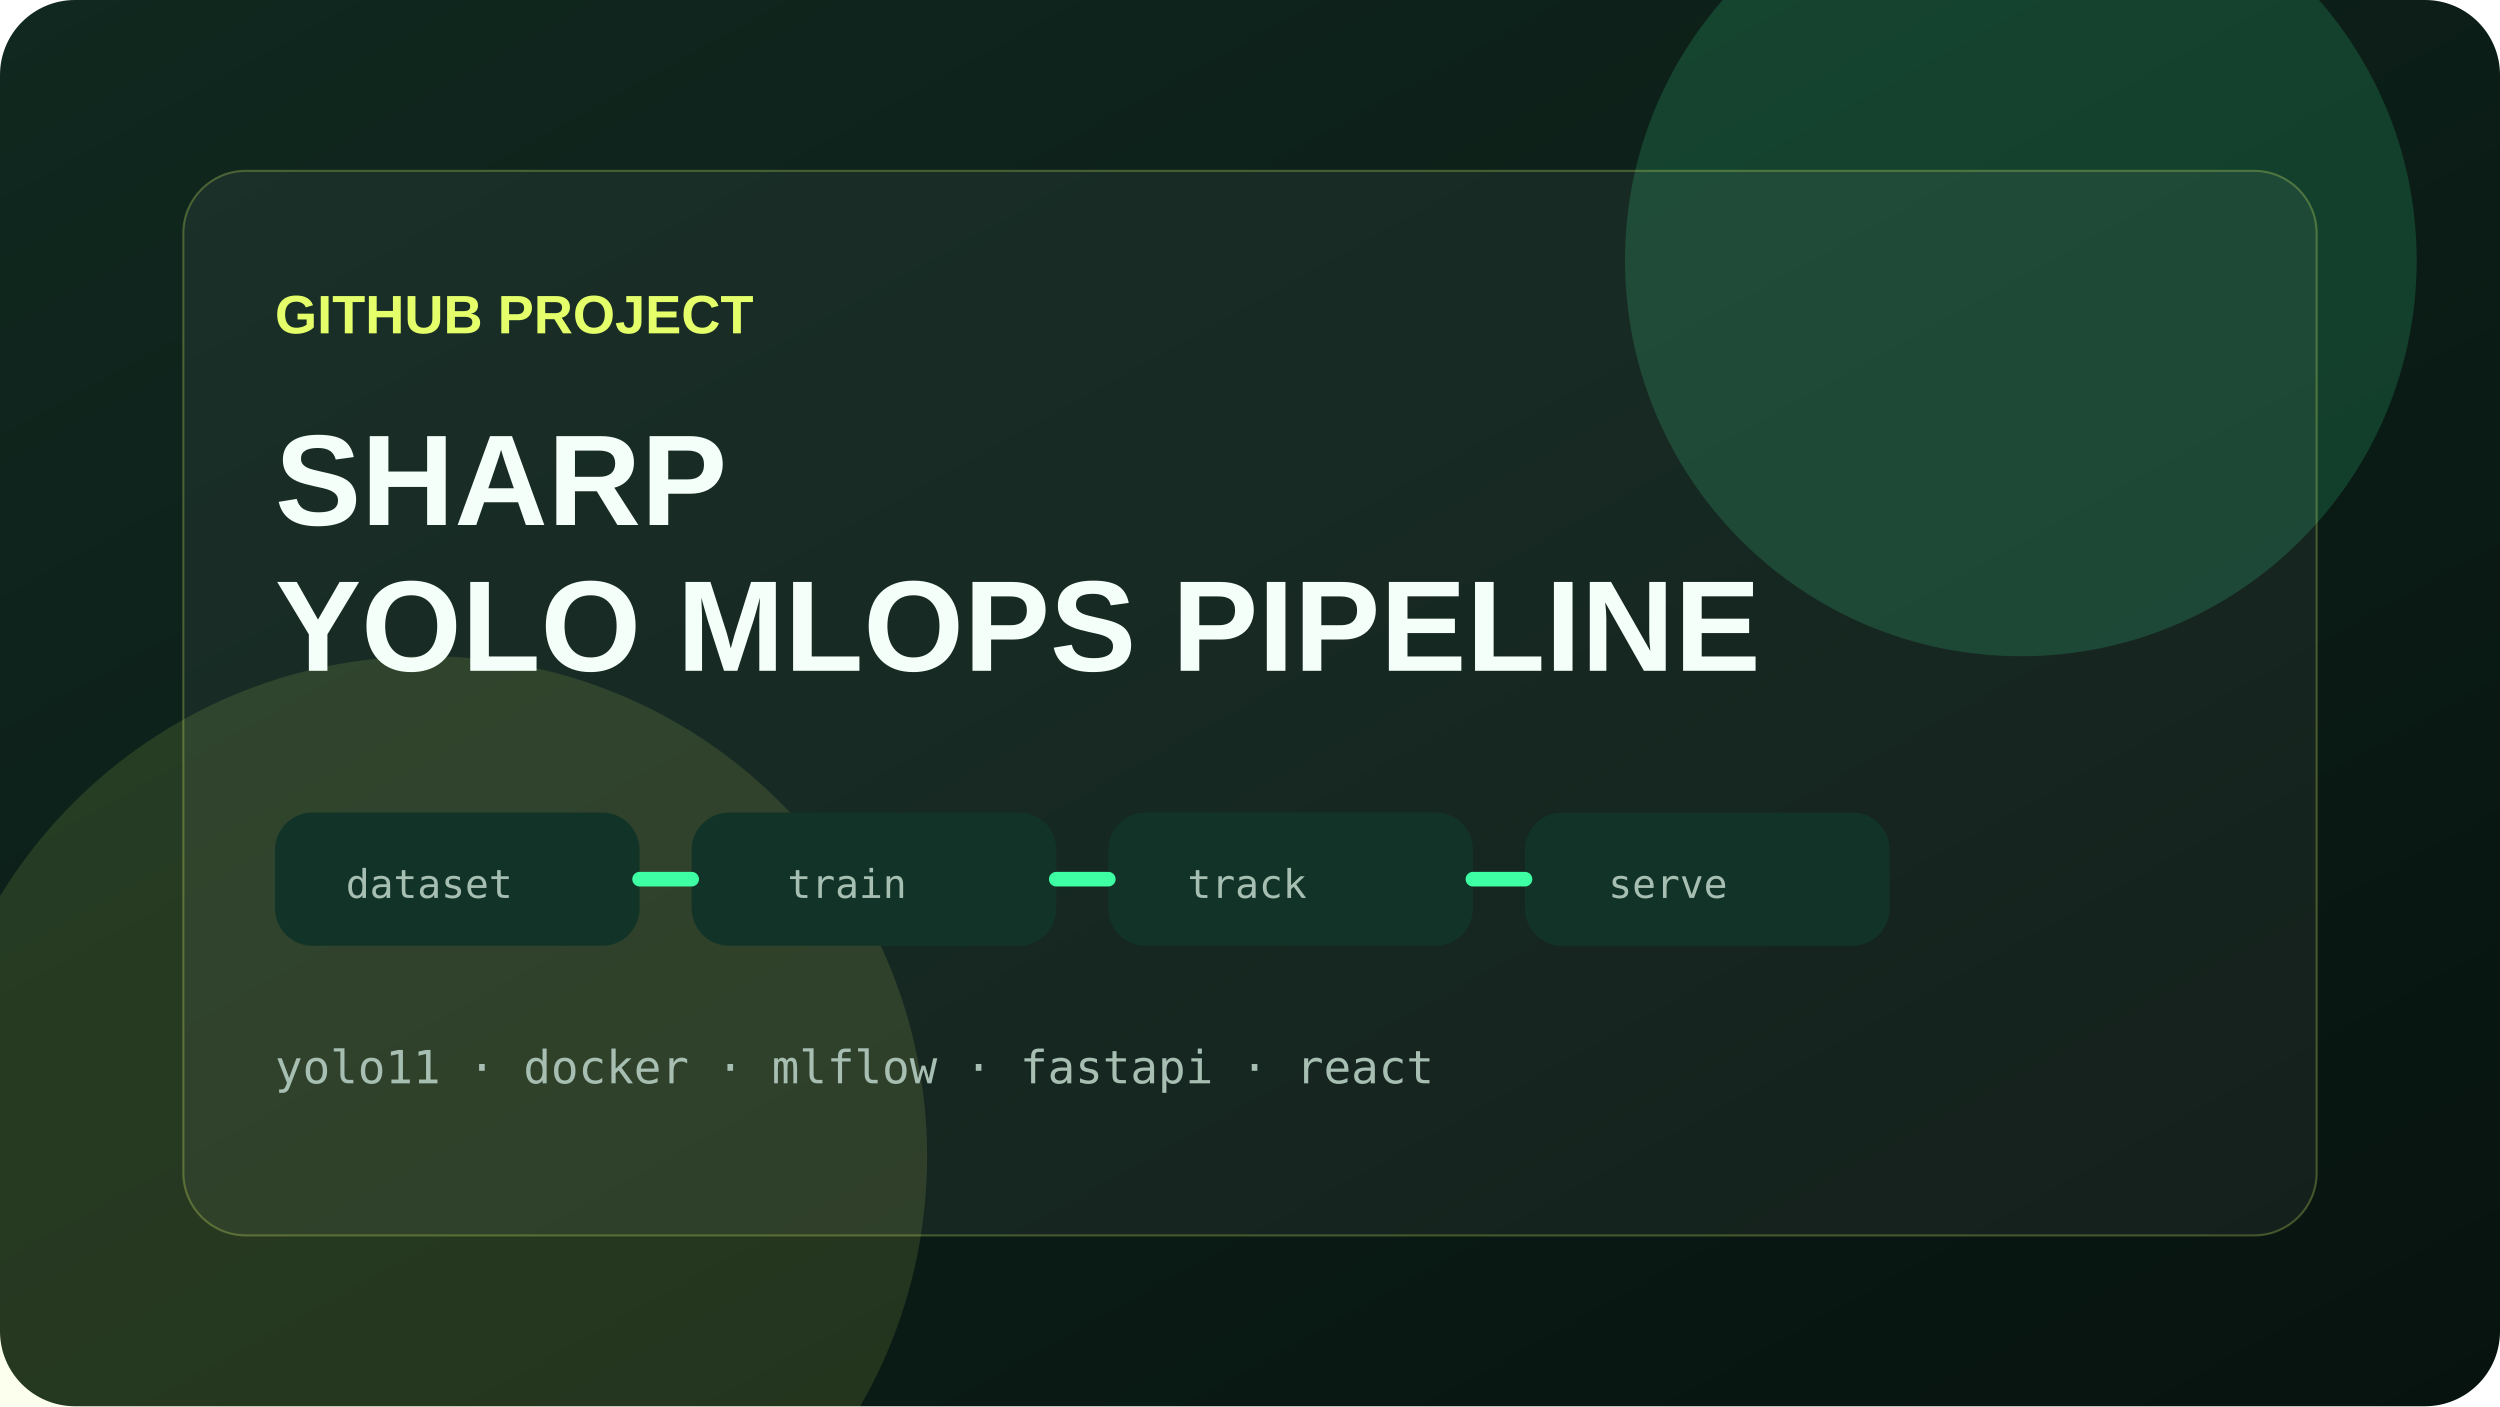
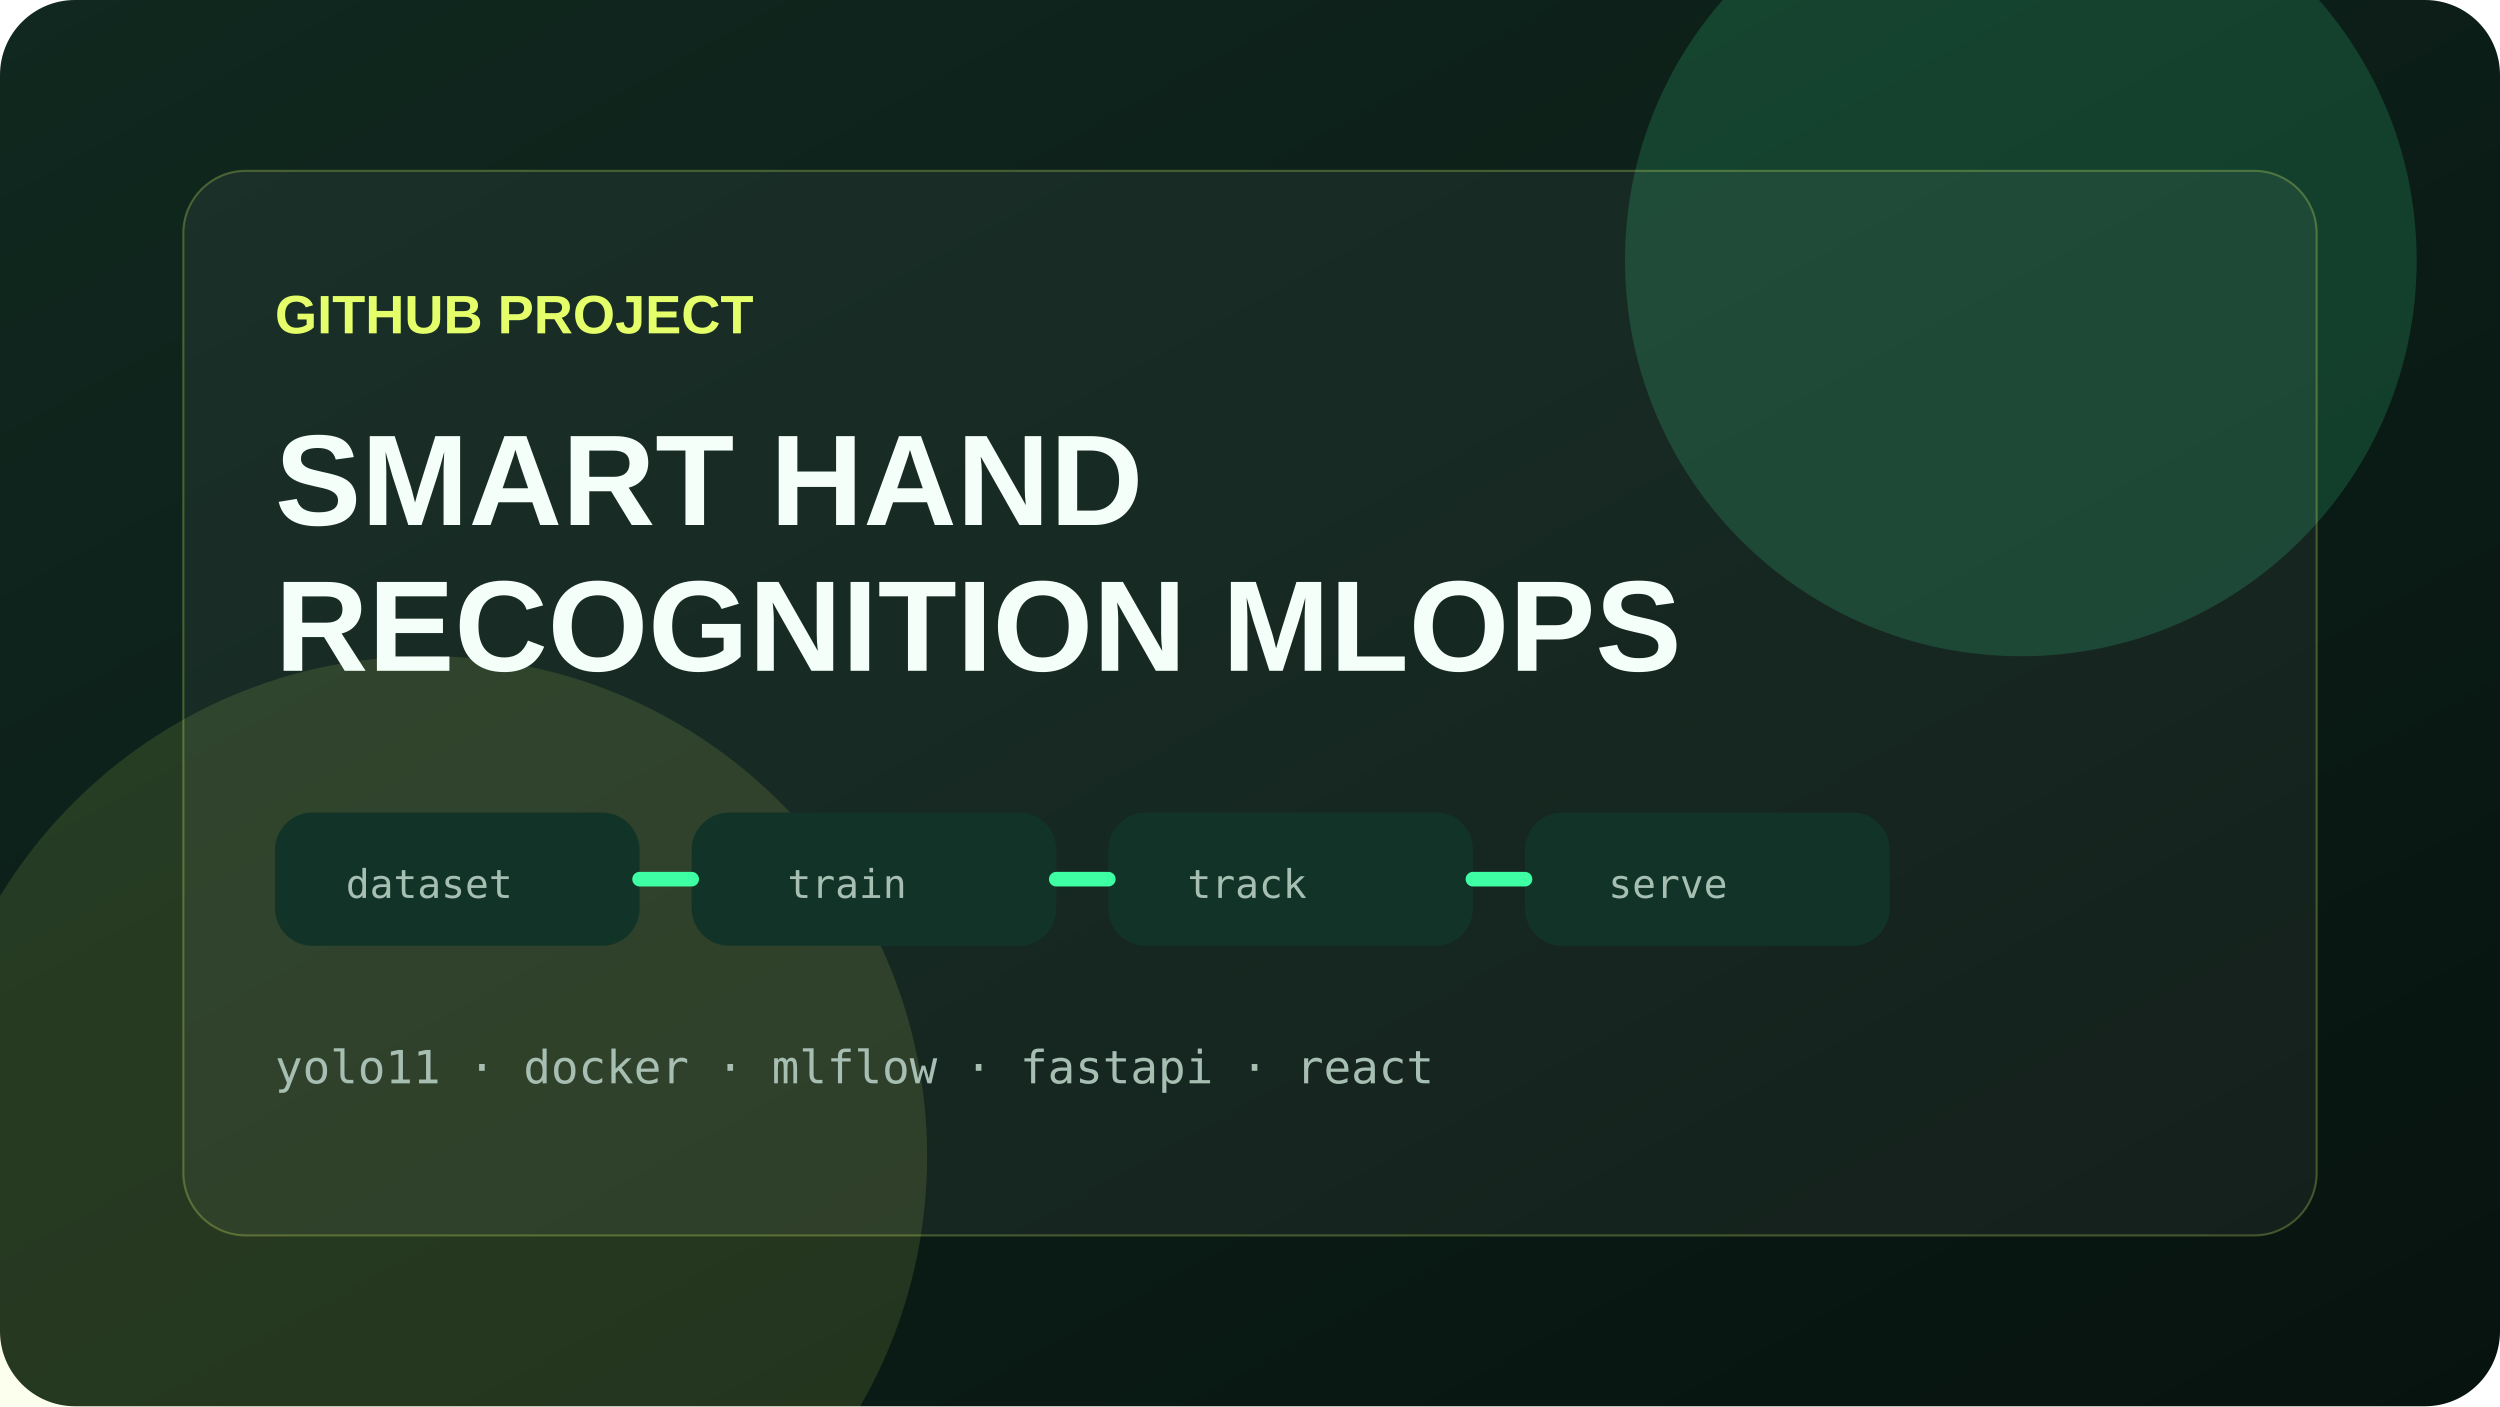
<svg xmlns="http://www.w3.org/2000/svg" width="1200" height="675" viewBox="0 0 1200 675">
  <defs>
    <linearGradient id="bg" x1="0" x2="1" y1="0" y2="1">
      <stop offset="0" stop-color="#10281f" />
      <stop offset="1" stop-color="#07130f" />
    </linearGradient>
  </defs>
  <rect width="1200" height="675" rx="36" fill="url(#bg)" />
  <circle cx="970" cy="125" r="190" fill="#3effa3" opacity="0.16" />
  <circle cx="205" cy="555" r="240" fill="#e4ff6a" opacity="0.12" />
  <rect x="88" y="82" width="1024" height="511" rx="30" fill="rgba(255,255,255,0.05)" stroke="rgba(228,255,106,0.26)" />
  <text x="132" y="160" fill="#e4ff6a" font-family="Space Grotesk, Arial" font-size="26" font-weight="700">GITHUB PROJECT</text>
-   <text x="132" y="252" fill="#f3fff8" font-family="Space Grotesk, Arial" font-size="62" font-weight="800">SHARP</text>
-   <text x="132" y="322" fill="#f3fff8" font-family="Space Grotesk, Arial" font-size="62" font-weight="800">YOLO MLOPS PIPELINE</text>
+   <text x="132" y="252" fill="#f3fff8" font-family="Space Grotesk, Arial" font-size="62" font-weight="800">SMART HAND</text>
+   <text x="132" y="322" fill="#f3fff8" font-family="Space Grotesk, Arial" font-size="62" font-weight="800">RECOGNITION MLOPS</text>
  <rect x="132" y="390" width="175" height="64" rx="18" fill="#123428" />
  <rect x="332" y="390" width="175" height="64" rx="18" fill="#123428" />
  <rect x="532" y="390" width="175" height="64" rx="18" fill="#123428" />
  <rect x="732" y="390" width="175" height="64" rx="18" fill="#123428" />
  <path d="M307 422h25M507 422h25M707 422h25" stroke="#3effa3" stroke-width="7" stroke-linecap="round" />
  <text x="166" y="431" fill="#a7beb3" font-family="IBM Plex Mono, monospace" font-size="19">dataset</text>
  <text x="378" y="431" fill="#a7beb3" font-family="IBM Plex Mono, monospace" font-size="19">train</text>
  <text x="570" y="431" fill="#a7beb3" font-family="IBM Plex Mono, monospace" font-size="19">track</text>
  <text x="772" y="431" fill="#a7beb3" font-family="IBM Plex Mono, monospace" font-size="19">serve</text>
  <text x="132" y="520" fill="#a7beb3" font-family="IBM Plex Mono, monospace" font-size="22">yolo11 · docker · mlflow · fastapi · react</text>
</svg>
